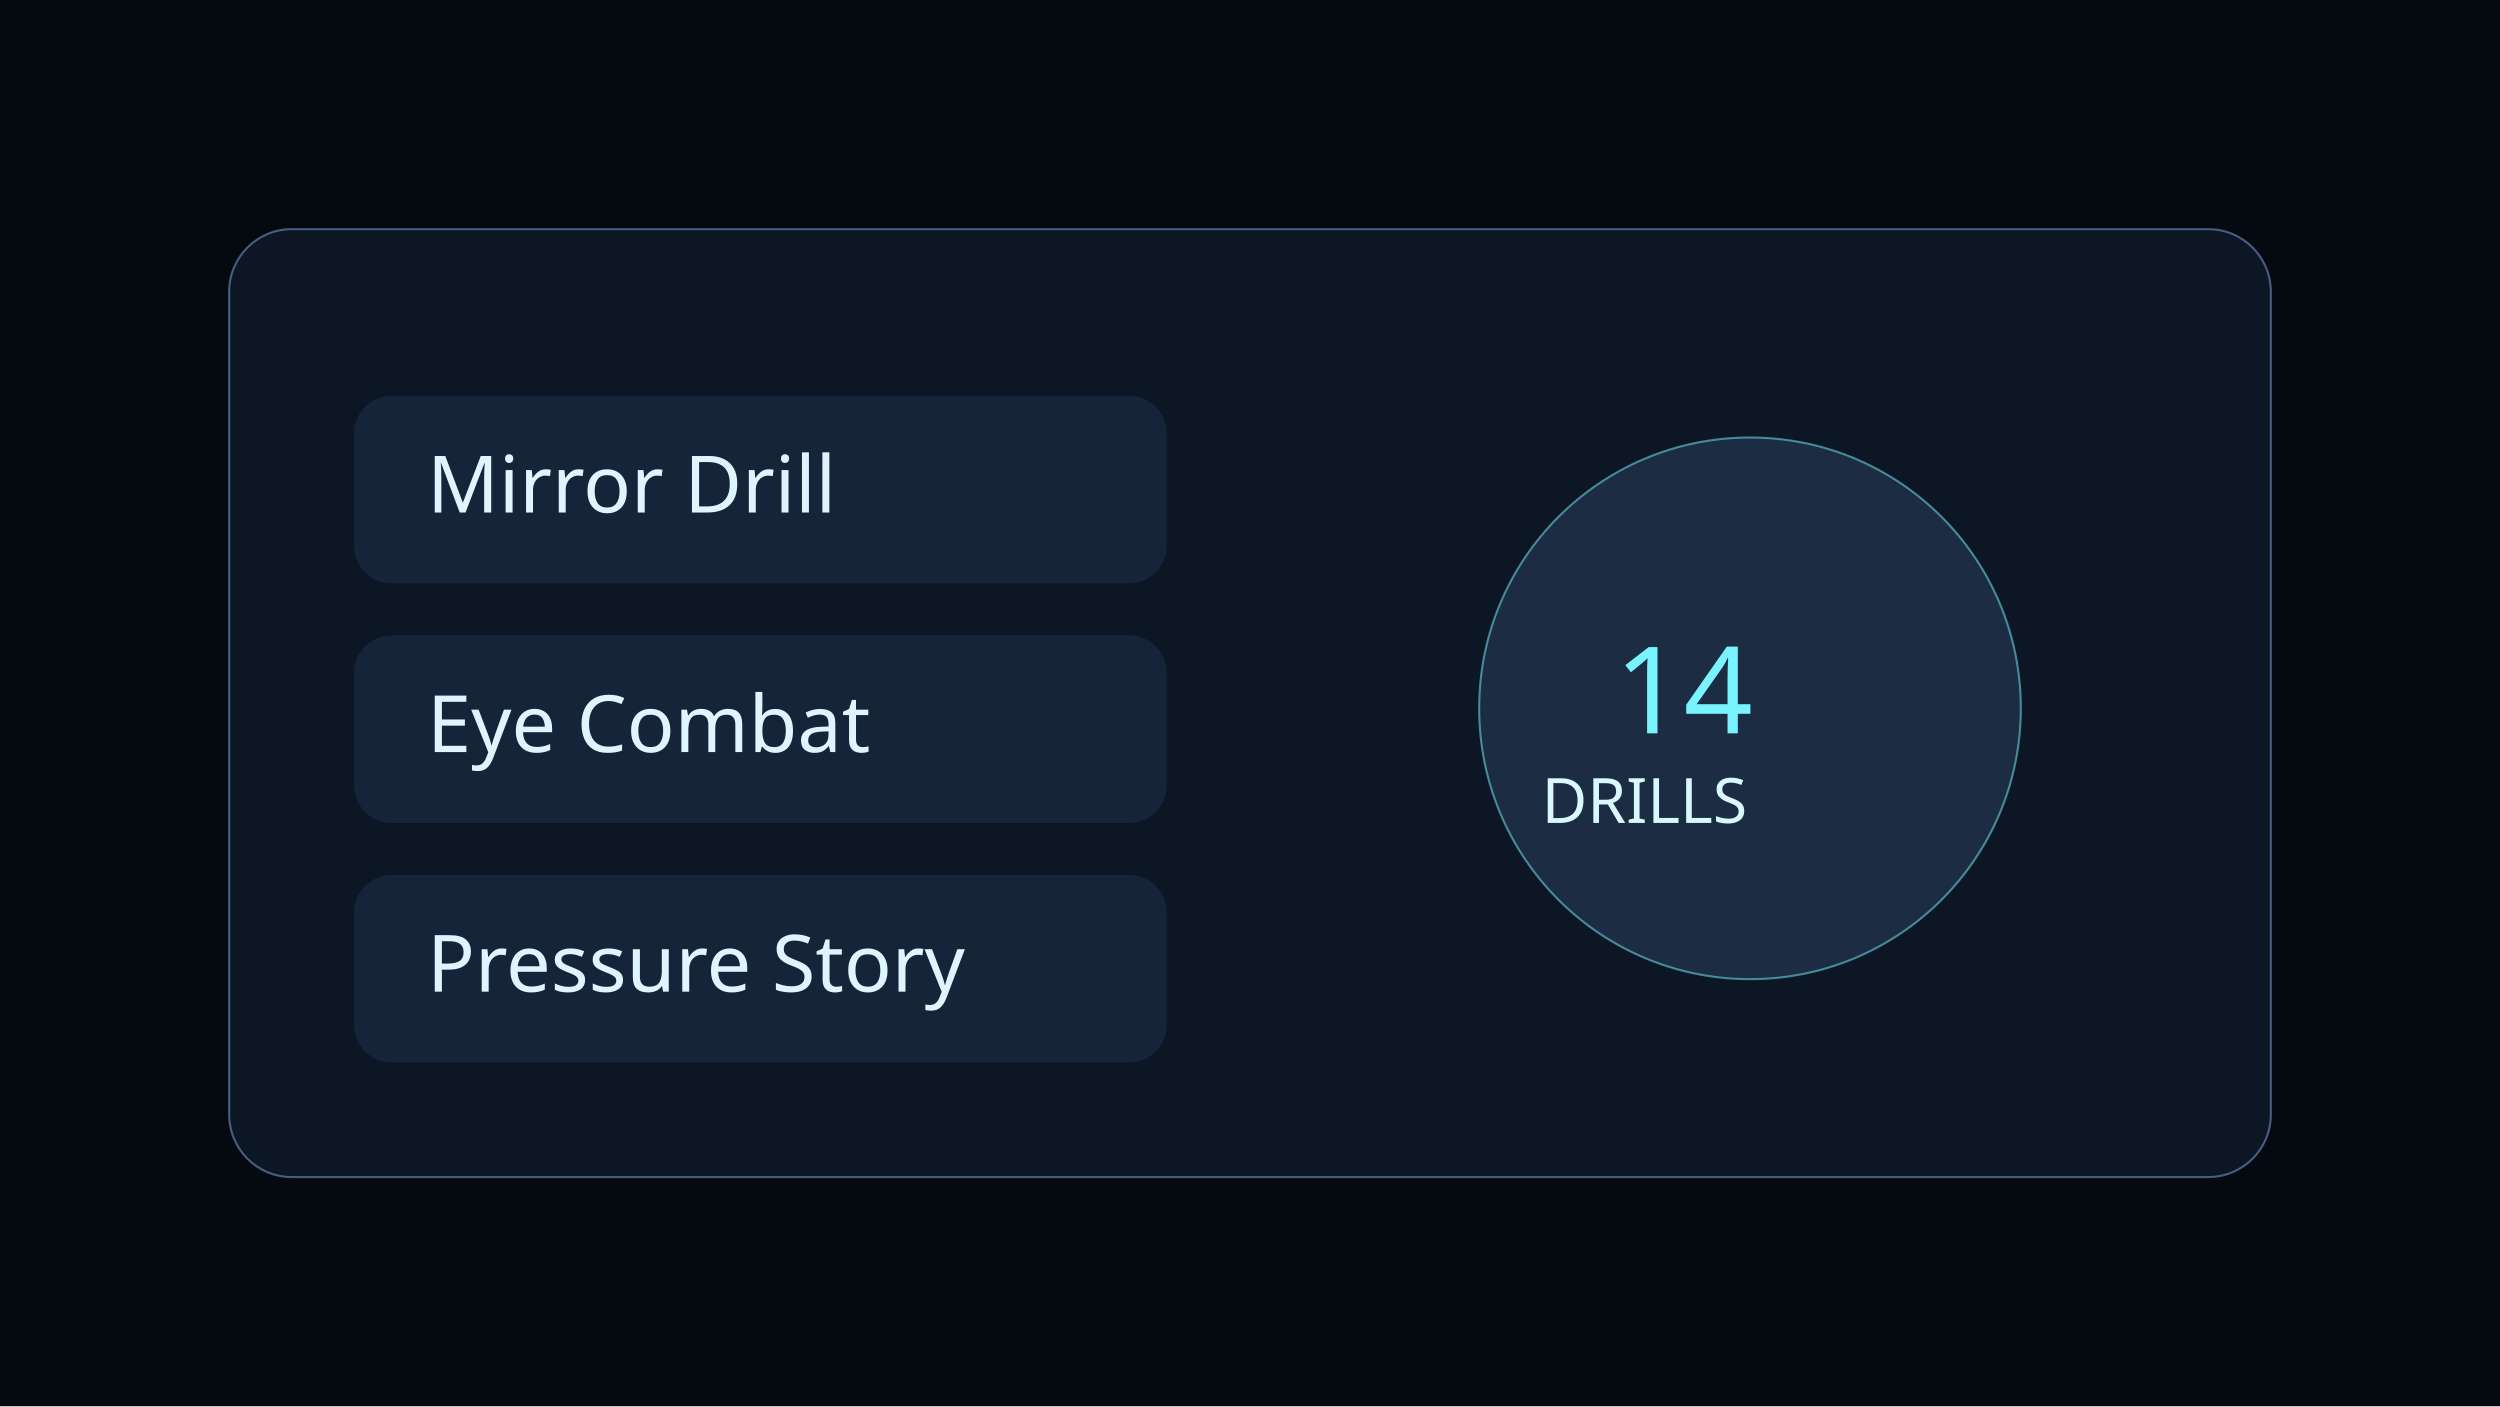
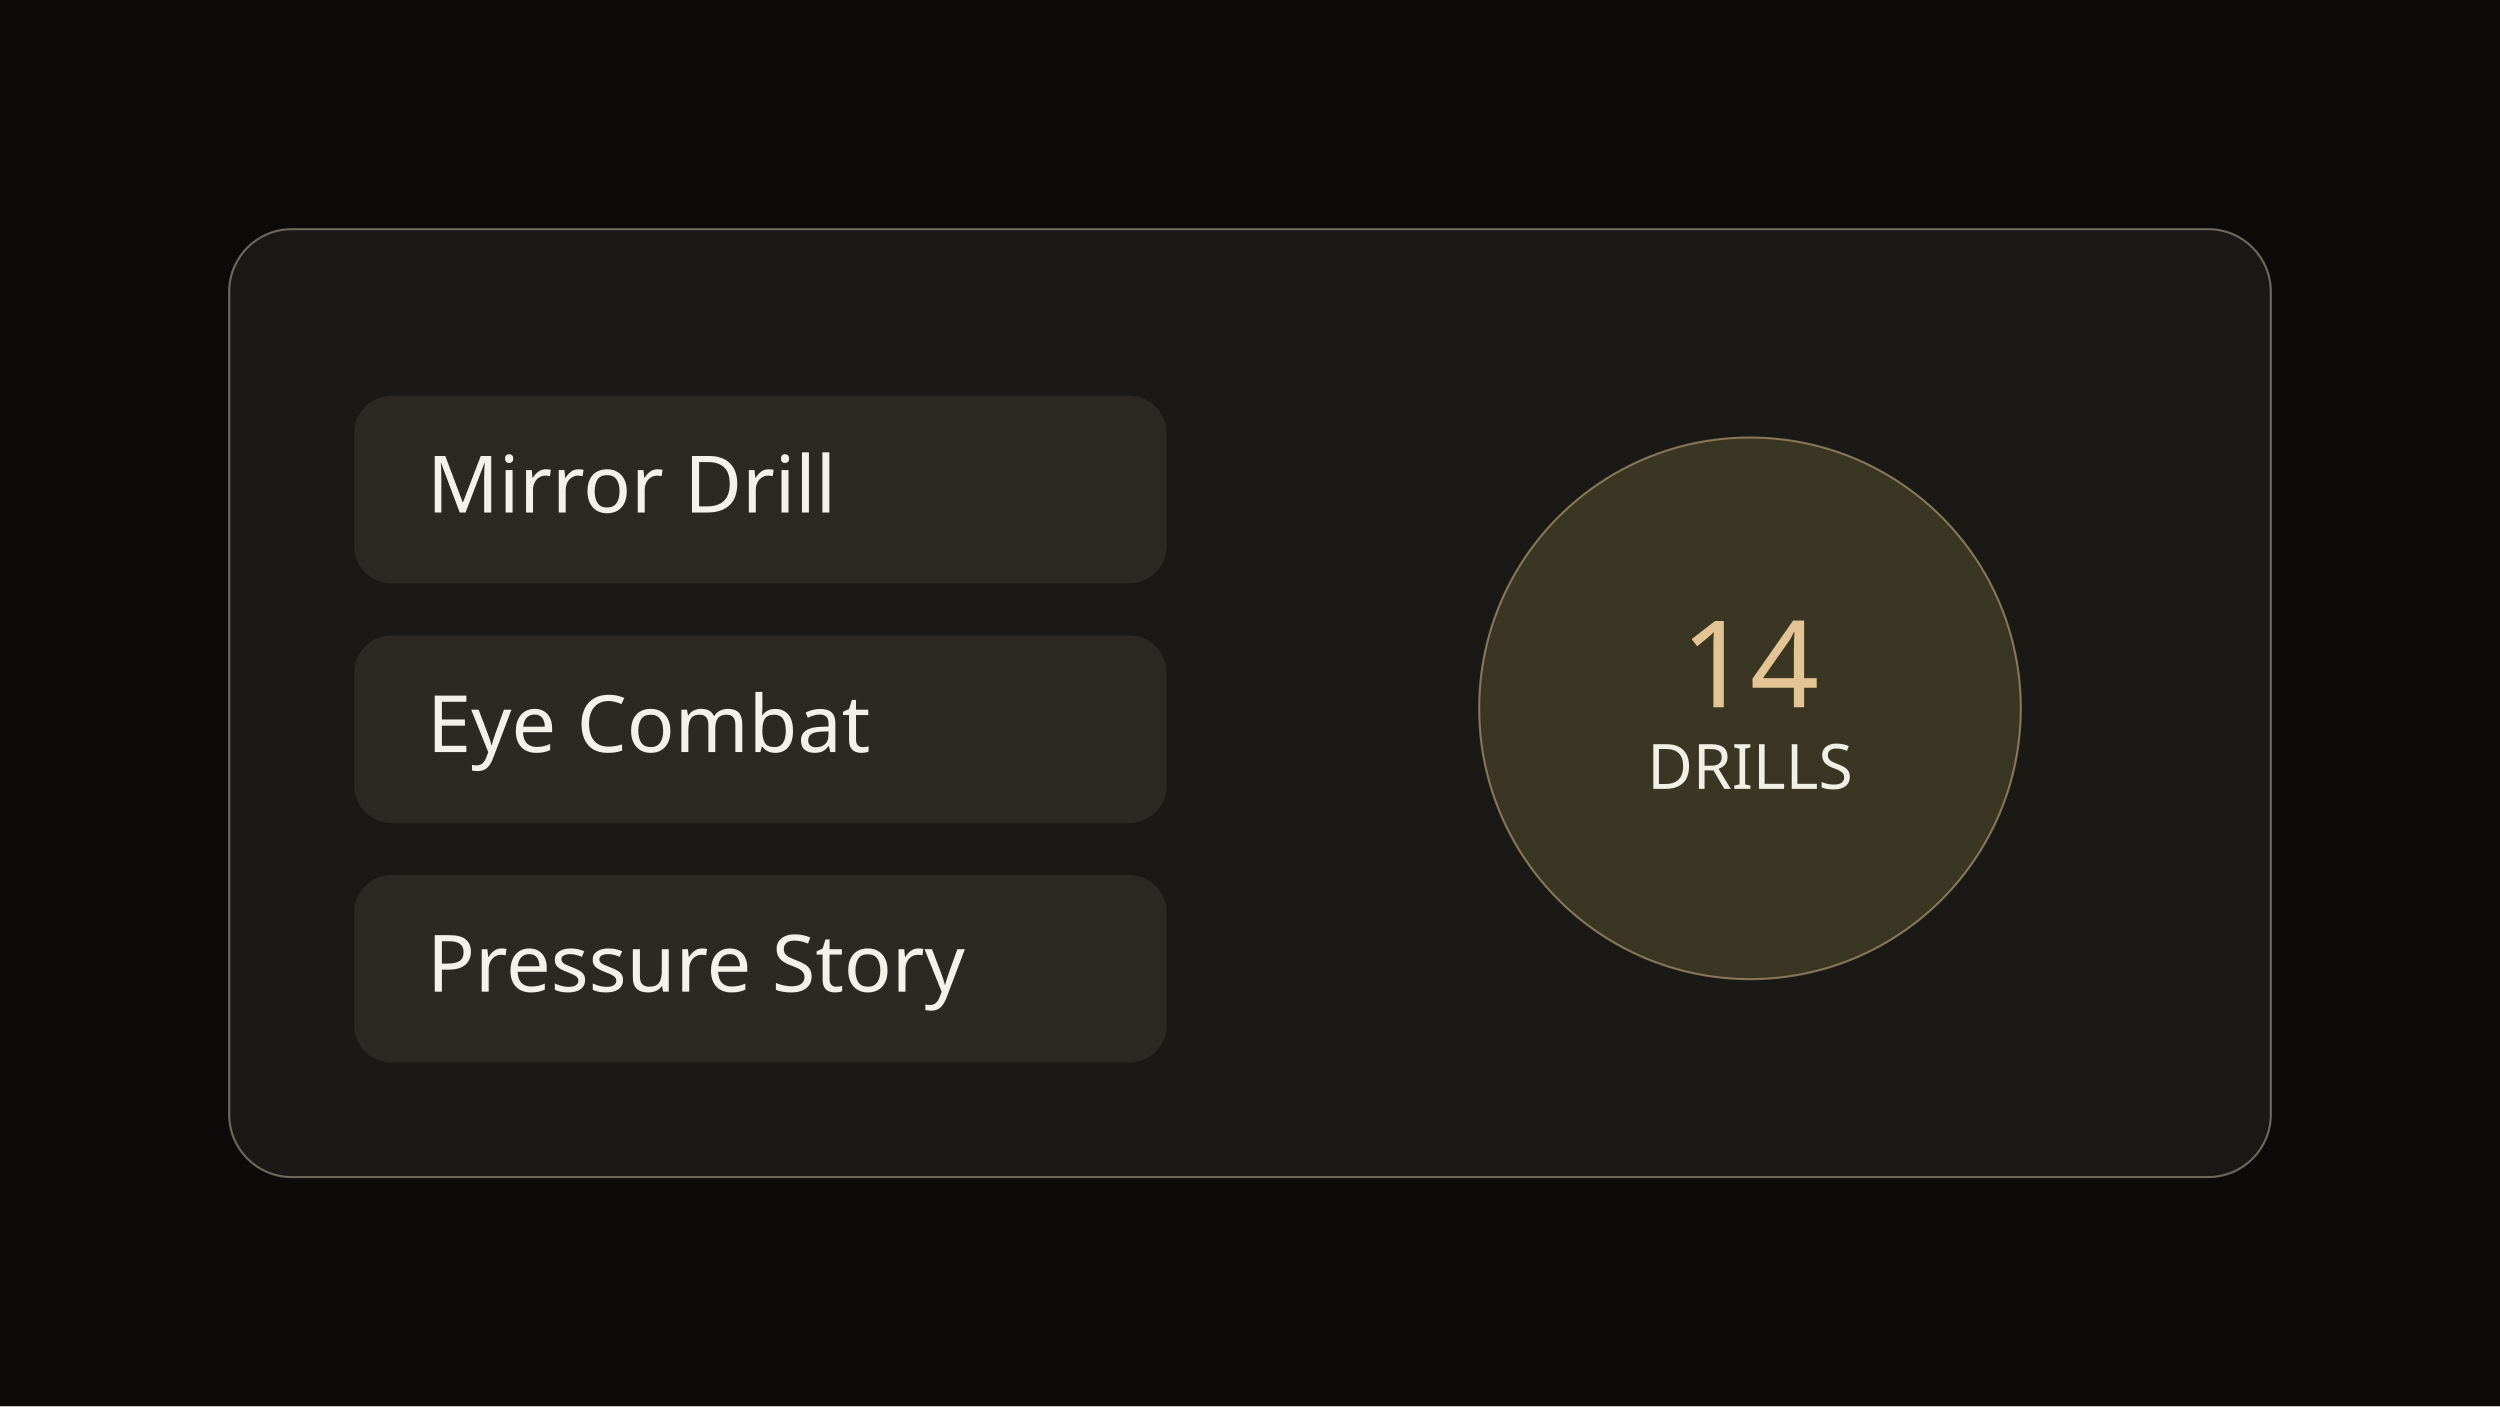
<svg xmlns="http://www.w3.org/2000/svg" viewBox="0 0 1200 675" role="img" aria-label="Drills Overview visual">
-   <rect width="1200" height="675" fill="#050910" />
-   <rect x="110" y="110" width="980" height="455" rx="30" fill="#0d1624" stroke="#98bbff" stroke-opacity="0.45" />
-   <rect x="170" y="190" width="390" height="90" rx="18" fill="#16243a" />
-   <text x="205" y="246" fill="#dff4ff" font-size="38" font-family="Outfit, sans-serif">Mirror Drill</text>
-   <rect x="170" y="305" width="390" height="90" rx="18" fill="#16243a" />
-   <text x="205" y="361" fill="#dff4ff" font-size="38" font-family="Outfit, sans-serif">Eye Combat</text>
-   <rect x="170" y="420" width="390" height="90" rx="18" fill="#16243a" />
-   <text x="205" y="476" fill="#dff4ff" font-size="38" font-family="Outfit, sans-serif">Pressure Story</text>
-   <circle cx="840" cy="340" r="130" fill="#1b2c43" stroke="#79f4ff" stroke-opacity="0.5" />
-   <text x="775" y="352" fill="#79f4ff" font-size="58" font-family="Outfit, sans-serif">14</text>
-   <text x="740" y="395" fill="#d9f8ff" font-size="30" font-family="Outfit, sans-serif">DRILLS</text>
+   <rect width="1200" height="675" fill="#0c0b09" />
+   <rect x="110" y="110" width="980" height="455" rx="30" fill="#1b1916" stroke="#dbd3bc" stroke-opacity="0.45" />
+   <rect x="170" y="190" width="390" height="90" rx="18" fill="#2c2924" />
+   <text x="205" y="246" fill="#f4f1ea" font-size="38" font-family="Outfit, sans-serif">Mirror Drill</text>
+   <rect x="170" y="305" width="390" height="90" rx="18" fill="#2c2924" />
+   <text x="205" y="361" fill="#f4f1ea" font-size="38" font-family="Outfit, sans-serif">Eye Combat</text>
+   <rect x="170" y="420" width="390" height="90" rx="18" fill="#2c2924" />
+   <text x="205" y="476" fill="#f4f1ea" font-size="38" font-family="Outfit, sans-serif">Pressure Story</text>
+   <circle cx="840" cy="340" r="130" fill="#3b3523" stroke="#e3c595" stroke-opacity="0.5" />
+   <text x="840" y="317" text-anchor="middle" dominant-baseline="central" fill="#e3c595" font-size="58" font-family="Outfit, sans-serif">14</text>
+   <text x="840" y="367" text-anchor="middle" dominant-baseline="central" fill="#f2efe6" font-size="30" font-family="Outfit, sans-serif">DRILLS</text>
</svg>
